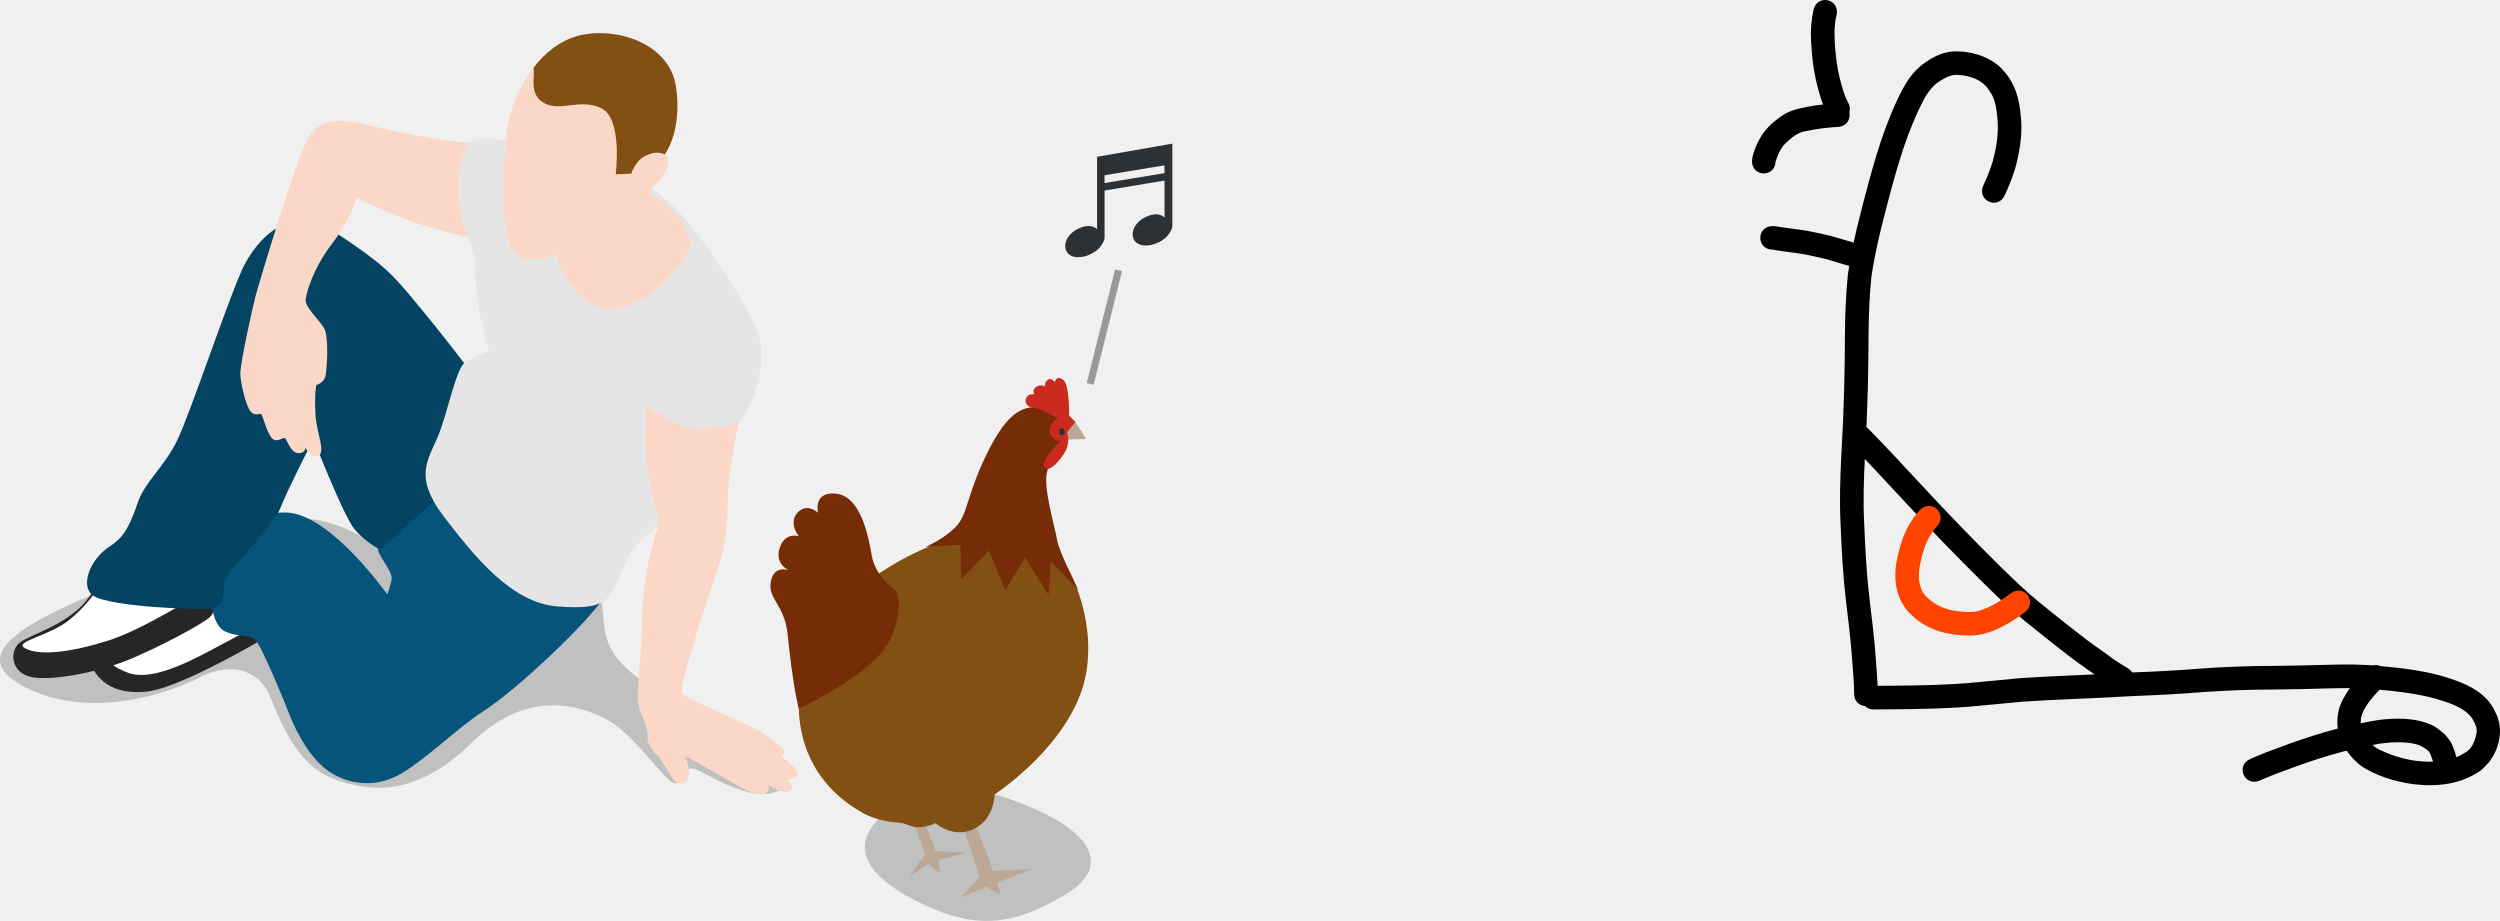
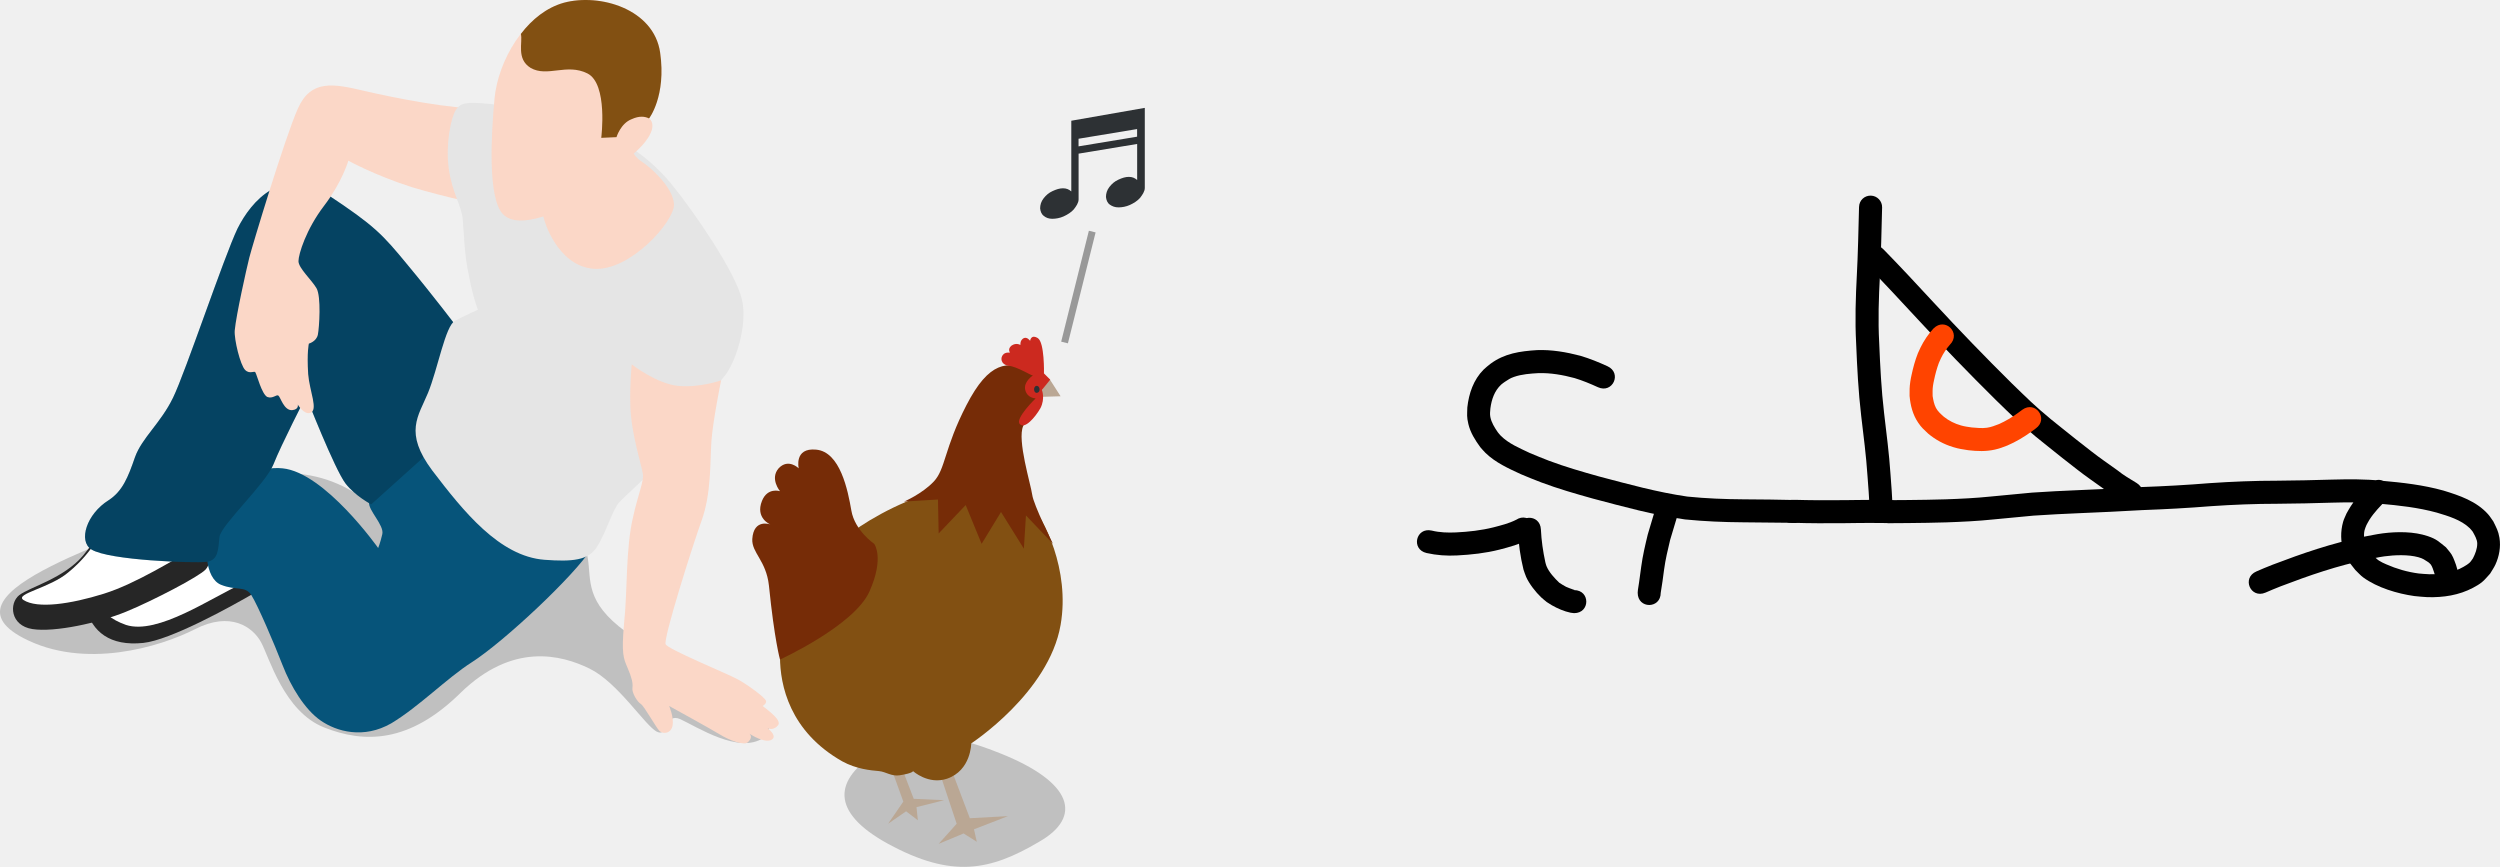
- <svg xmlns="http://www.w3.org/2000/svg" id="svg1880" version="1.1" viewBox="0 0 93.225 34.34" height="34.34mm" width="93.225mm">
-   <defs id="defs1874" />
-   <g transform="translate(-58.8695,-95.80689)" id="layer1">
+ <svg xmlns="http://www.w3.org/2000/svg" id="svg1880" version="1.1" viewBox="0 0 95.47 33.103" height="33.103mm" width="95.47mm">
+   <defs id="defs1874">
+     </defs>
+   <g transform="translate(-58.8695,-97.04354)" id="layer1">
    <g transform="matrix(0.2645833,0,0,0.2645833,54.18092,85.53292)" id="g3018">
      <path style="opacity:0.2" d="m 21.1,135.6 c 8.8,4.6 19.7,1.3 24.8,-1.3 5.1,-2.6 8.3,-0.3 9.5,1.9 1.2,2.2 3.3,10 9.1,12.3 5.8,2.3 12.3,2.3 19.7,-5 7.5,-7.3 14.5,-5.5 18.6,-3.5 4.1,2 8,8.2 9.7,9.1 1.8,0.9 1.1,-2.8 3.4,-1.8 2.4,1.1 8.5,5.1 12,2.7 3.4,-2.5 -4.7,-7.5 -9.8,-9.8 -24.6,-11 -9,-14.8 -20.3,-22.6 -11.3,-7.8 -20.3,2.7 -28.3,-2.6 -8,-5.3 -17,-3.4 -24.7,1.4 -7.7,4.8 -36.9,12.3 -23.7,19.2 z" id="path2966" />
      <path style="fill:#262626" d="m 54.6,129 c -3.6,2.1 -12.3,6.9 -16.2,7.3 -4.8,0.5 -7.4,-1.6 -8.3,-5.1 -1.4,-5.2 18.2,-13.5 18.2,-13.5 z" id="path2968" />
      <path style="fill:#ffffff" d="m 52.8,127.7 c -4.5,2 -12.3,7.5 -16.9,6 -4.5,-1.6 -4.6,-4.4 -3.4,-6.7 2.4,-4.6 17.4,-7.2 17.4,-7.2 z" id="path2970" />
      <path style="fill:#262626" d="m 47,121.8 c 1.7,-0.2 1.3,2.9 0.4,3.9 -0.9,1 -7.6,4.5 -11.5,6.1 -3.9,1.6 -10.3,3 -13.5,2.5 -3.2,-0.5 -3.4,-3.7 -1.9,-4.9 1.6,-1.2 6.4,-2.4 9.2,-5.7 2,-2.4 4.6,-6.5 4.6,-6.5 z" id="path2972" />
      <path style="fill:#ffffff" d="m 45.1,123.1 c -2.1,1 -7.6,4.6 -12.4,6.1 -4.8,1.5 -9.6,2.2 -11.6,0.9 -1.3,-0.9 3.8,-1.7 6.5,-4 3.8,-3.1 5.1,-6.6 5.1,-6.6 z" id="path2974" />
      <path style="fill:#06547a" d="m 58.5,111.1 c -3,-0.3 -8.1,1.1 -9.9,6.2 -1.8,5.1 -1.2,9.7 1,10.6 2.2,0.9 3.5,0.1 4.4,1.5 0.9,1.4 3.3,7 4.5,10.1 1.2,3.1 3.2,6.4 5.5,8 2.3,1.6 6.2,2.7 10.2,0.4 4,-2.4 8,-6.5 11.6,-8.8 4.7,-3 14.9,-12.6 17.2,-16.3 2.3,-3.7 2.1,-6.2 2.1,-6.2 L 80.7,105.8 c 0,0 -9.5,9.1 -9.7,10.2 -0.2,1.1 2.2,3.3 1.9,4.6 -0.3,1.3 -0.6,2 -0.6,2 0,0 -7.7,-10.9 -13.8,-11.5 z" id="path2976" />
      <path style="fill:#06547a" d="m 80.3,108.2 -9,8.1 c 0,0 -2.3,-1.2 -3.7,-3 -1.6,-2.1 -5.7,-12.6 -5.7,-12.6 0,0 -3.6,7 -4.7,9.8 -1.1,2.8 -7.6,8.8 -7.8,10.5 -0.2,1.7 -0.1,3.4 -1.9,3.6 -1.8,0.2 -14.1,-0.2 -16.6,-1.8 -1.9,-1.2 -0.7,-5.1 2.5,-7.1 2,-1.3 2.8,-3.3 3.8,-6.2 1,-2.8 3.7,-4.9 5.5,-8.6 1.8,-3.7 7.3,-20.2 9.3,-24.4 2,-4 6.5,-9.2 13,-4.9 6.8,4.5 7.9,5.7 11.6,10.2 3.5,4.2 7.3,9.2 7.3,9.2 z" id="path2978" />
      <path style="opacity:0.2" d="m 80.3,108.2 -9,8.1 c 0,0 -2.3,-1.2 -3.7,-3 -1.6,-2.1 -5.7,-12.6 -5.7,-12.6 0,0 -3.6,7 -4.7,9.8 -1.1,2.8 -7.6,8.8 -7.8,10.5 -0.2,1.7 -0.1,3.4 -1.9,3.6 -1.8,0.2 -14.1,-0.2 -16.6,-1.8 -1.9,-1.2 -0.7,-5.1 2.5,-7.1 2,-1.3 2.8,-3.3 3.8,-6.2 1,-2.8 3.7,-4.9 5.5,-8.6 1.8,-3.7 7.3,-20.2 9.3,-24.4 2,-4 6.5,-9.2 13,-4.9 6.8,4.5 7.9,5.7 11.6,10.2 3.5,4.2 7.3,9.2 7.3,9.2 z" id="path2980" />
      <path style="fill:#fbd7c7" d="m 87.9,59.2 c -5,0.1 -13.4,-1.6 -17.7,-2.6 -4.3,-1 -7.6,-1.7 -9.5,2.6 -1.9,4.3 -6.6,19.9 -7,21.5 -0.4,1.6 -1.9,8.3 -2.1,10.5 -0.1,1.3 0.8,5 1.5,5.7 0.7,0.7 1.4,0 1.5,0.4 0.2,0.3 0.9,3.1 1.7,3.5 0.8,0.3 1.3,-0.4 1.6,-0.2 0.3,0.2 0.8,2.2 2,2.1 1,-0.1 0.8,-0.8 0.8,-0.8 0,0 0.9,1.5 1.8,1.2 1.2,-0.4 -0.1,-3.1 -0.3,-5.6 -0.2,-3.2 0.1,-4.4 0.1,-4.4 0,0 1.1,-0.3 1.3,-1.3 0.2,-1 0.5,-5.5 -0.2,-6.7 -0.7,-1.2 -2.6,-2.9 -2.6,-3.9 0,-1 1.1,-4.6 3.7,-8 2.6,-3.4 3.5,-6.5 3.5,-6.5 0,0 3.8,2.1 9.1,3.8 5.3,1.6 10.5,2.6 10.5,2.6 z" id="path2982" />
      <path style="fill:#e5e5e5" d="m 95.9,60.7 c -3.3,-0.8 -4.1,-1.9 -7.5,-2.2 -3.4,-0.3 -4.2,-0.2 -4.9,0.9 -0.7,1.1 -1.5,5 -1,8.5 0.5,3.5 1.8,5.2 2,7.2 0.2,2 0.2,5 0.9,8.2 0.6,3.2 1.3,4.9 1.3,4.9 0,0 -2,0.9 -3.3,1.6 -1.4,0.7 -2.5,7 -3.9,10.4 -1.4,3.4 -3.5,5.7 0.6,11.2 4.5,5.9 9.7,12.4 16.2,12.9 4,0.3 6.4,0.1 7.6,-1.9 1.3,-2 2.2,-5.3 3.2,-6.4 1,-1.1 12.1,-11.1 13.2,-13.6 1.1,-2.5 0.3,-2.7 1.9,-4.5 1.6,-1.8 3.5,-7.4 2.6,-11.2 -0.9,-3.8 -6.7,-12.4 -10.3,-16.8 -8.1,-9.6 -18.6,-9.2 -18.6,-9.2 z" id="path2984" />
      <path style="fill:#fbd7c7" d="m 108.8,64.6 c 0,0 0.1,1.3 1.5,2.2 1.4,0.9 4.6,3.8 4.7,6.2 0.1,2.4 -6.3,9.7 -11.6,9.3 -5.3,-0.4 -7.5,-7.3 -7.4,-8.6 0.1,-1.3 5.4,-9.6 5.4,-9.6 z" id="path2986" />
      <path style="fill:#fbd7c7" d="m 111.4,60.6 c 0,0 1.6,1 -1,3.9 -2.6,2.8 -3.3,1.9 -3.3,1.9 0,0 -0.7,3.8 -4.5,5.6 -3.8,1.8 -9.9,4.9 -12.3,2.4 -2.2,-2.3 -1.7,-11.4 -1.2,-16.7 0.5,-5.3 4.3,-12.2 10,-13.8 5.2,-1.4 13,0.9 13.9,7.2 0.9,6.3 -1.6,9.5 -1.6,9.5 z" id="path2988" />
      <path style="fill:#825012" d="m 111.4,60.6 c 0,0 0,0 0,0 0,0 2.5,-3.2 1.6,-9.5 -0.9,-6.3 -8.7,-8.6 -13.9,-7.2 -2.5,0.7 -4.6,2.4 -6.2,4.5 0.3,1.2 -0.7,3.6 1.4,4.9 2.4,1.4 5.2,-0.7 8.2,0.8 3,1.5 2,9.3 2,9.3 l 2.2,-0.1 c 0,0 0.6,-2 2.2,-2.6 1.1,-0.5 1.9,-0.4 2.5,-0.1 z" id="path2990" />
      <path style="fill:#fbd7c7" d="m 108.9,96.1 c 0,0 3.6,2.8 6.7,3.1 3.1,0.3 6.2,-0.8 6.2,-0.8 0,0 -1.2,5.9 -1.4,8.8 -0.2,2.9 0,7.5 -1.4,11.4 -1.4,3.9 -5.6,17.2 -5.2,17.9 0.3,0.7 8.8,4.2 10.3,5 1.5,0.8 4.1,2.7 4.2,3.2 0,0.1 0,0.4 -0.5,0.7 1,0.8 2.8,2.1 2.2,2.8 -0.5,0.6 -1.1,0.6 -1.5,0.4 0.1,0.1 1.2,0.9 0.8,1.5 -0.7,0.8 -2.5,-0.1 -3.4,-0.7 0.3,0.3 0.3,0.7 -0.2,1.2 -0.6,0.6 -2.8,-0.3 -4.1,-1.1 -1.3,-0.8 -7.3,-4.1 -7.3,-4.1 0,0 0.7,1.6 0.5,2.8 -0.2,1.2 -1.4,1.3 -1.9,0.8 -0.5,-0.5 -2.2,-3.6 -2.7,-3.9 -0.5,-0.3 -1.3,-1.6 -1.2,-2.3 0.1,-0.7 -0.1,-1.5 -0.7,-2.9 -0.6,-1.4 -0.9,-2 -0.5,-6.5 0.5,-4.5 0.2,-10.7 1.3,-15.3 0.7,-3.2 1.6,-5.2 1.4,-6.2 -0.1,-1 -1.7,-5.8 -1.8,-9.8 -0.1,-3.1 0.2,-6 0.2,-6 z" id="path2992" />
      <path style="fill:#fbd7c7" d="M 127.3,144.3" id="path2994" />
    </g>
    <g transform="matrix(0.2645833,0,0,0.2645833,83.68196,109.4248)" id="g3078">
-       <polygon style="fill:#baa794" points="55.9,10.5 57.7,7.9 59.3,10.4 " id="polygon3060" />
+       <polygon style="fill:#baa794" points="57.7,7.9 59.3,10.4 55.9,10.5 " id="polygon3060" />
      <path style="opacity:0.2" d="m 33,61.7 c -6.5,4 -7,8.7 1.4,13.3 9.2,5 14.7,3.9 21.8,-0.3 6.3,-3.6 4.9,-8.6 -5.7,-12.8 C 42,58.5 37.6,58.9 33,61.7 Z" id="path3062" />
-       <polygon style="fill:#baa794" points="36.3,63.8 34.9,64.2 36.6,68.9 34.4,72.1 37,70.3 38.7,71.6 38.5,69.7 42.5,68.7 38.1,68.5 " id="polygon3064" />
-       <polygon style="fill:#baa794" points="43.7,64.7 42.1,65.5 44.3,72.1 41.7,75 45.3,73.5 47.2,74.7 46.8,72.9 51.7,71 46.2,71.3 " id="polygon3066" />
+       <polygon style="fill:#baa794" points="37,70.3 38.7,71.6 38.5,69.7 42.5,68.7 38.1,68.5 36.3,63.8 34.9,64.2 36.6,68.9 34.4,72.1 " id="polygon3064" />
+       <polygon style="fill:#baa794" points="45.3,73.5 47.2,74.7 46.8,72.9 51.7,71 46.2,71.3 43.7,64.7 42.1,65.5 44.3,72.1 41.7,75 " id="polygon3066" />
      <path style="fill:#825012" d="m 40.9,24.3 c -5.1,1.3 -10.8,4.8 -12.4,6.3 -1.6,1.5 -9.7,6.5 -9.7,17.4 0,4.1 1.4,10.8 9,15.1 2,1.1 4.1,1.3 5.3,1.4 1,0.1 1.8,0.8 3,0.6 1.9,-0.3 1.9,-0.6 1.9,-0.6 0,0 2.2,2 4.9,1.1 3.5,-1.2 3.5,-5.1 3.5,-5.1 0,0 11.2,-7.3 12.9,-17.1 1.4,-8 -2.5,-15.5 -4.3,-17.3 -1.7,-2 -9,-3.2 -14.1,-1.8 z" id="path3068" />
      <path style="fill:#762c07" d="m 55,6.6 c -3.4,-1.3 -6,-1.3 -9.3,5.1 -3.2,6.2 -3,9.2 -4.7,11 -1.7,1.8 -4.3,2.9 -4.3,2.9 l 4.9,-0.3 0.1,4.9 3.9,-4.1 2.3,5.6 2.8,-4.6 3.3,5.3 0.3,-4.8 3.9,4.1 c 0,0 -2.8,-5.6 -3,-7.1 C 55,23.1 53,16.7 53.9,14.7 54.8,12.7 58,7.8 55,6.6 Z" id="path3070" />
      <path style="fill:#762c07" d="m 24,18.1 c -3.2,-0.3 -2.5,2.7 -2.5,2.7 0,0 -1.5,-1.5 -2.9,0 -1.3,1.5 0.2,3.3 0.2,3.3 0,0 -1.8,-0.6 -2.6,1.4 -1,2.5 1.2,3.4 1.2,3.4 0,0 -2.4,-0.9 -2.6,2.1 -0.1,2 2,3.1 2.4,6.7 0.8,7.9 1.6,10.7 1.6,10.7 0,0 10.7,-4.9 12.9,-9.8 2.2,-4.9 0.7,-6.9 0.7,-6.9 0,0 -2.8,-1.9 -3.3,-4.8 C 28.6,24 27.5,18.4 24,18.1 Z" id="path3072" />
      <path style="fill:#cc291f" d="M 55.3,7.4 C 55,7.4 53,6.1 51.8,6 50.6,5.8 50.6,4.8 51,4.4 51.3,4 52,4.1 52,4.1 c 0,0 -0.4,-0.5 0.2,-1 0.7,-0.5 1.3,-0.1 1.3,-0.1 0,0 -0.1,-0.7 0.5,-1 0.5,-0.2 0.9,0.4 0.9,0.4 0,0 0.1,-1 1.1,-0.4 1,0.6 0.9,5.1 0.9,5.1 L 57.8,8 56.6,9.5 c 0,0 0.5,1.2 -0.2,2.6 -0.8,1.4 -2.3,3.1 -3,2.3 -0.7,-0.8 2.3,-3.7 2.3,-3.7 0,0 -1.2,0 -1.5,-1.2 -0.3,-1.2 1.1,-2.1 1.1,-2.1 z" id="path3074" />
      <path style="fill:#2d3134" d="m 55.8,8.9 c -0.5,0.1 -0.4,1.1 0.1,1 0.6,-0.1 0.4,-1.1 -0.1,-1 z" id="path3076" />
    </g>
    <rect style="fill:#999999;stroke-width:0.132" x="123.099" y="78.373" transform="rotate(14.01679)" width="0.265" height="4.366" id="rect3097" />
    <path style="clip-rule:evenodd;fill:#2d3134;fill-rule:evenodd;stroke-width:0.132" d="m 102.571,101.165 -2.791,0.489 v 2.699 c -0.093,-0.079 -0.185,-0.119 -0.317,-0.119 -0.132,0 -0.251,0.04 -0.397,0.106 -0.146,0.066 -0.251,0.159 -0.344,0.278 -0.093,0.119 -0.132,0.251 -0.132,0.384 0.013,0.119 0.053,0.225 0.146,0.291 0.079,0.066 0.185,0.106 0.317,0.106 0.132,0 0.291,-0.026 0.437,-0.093 0.146,-0.066 0.291,-0.159 0.384,-0.265 0.093,-0.119 0.185,-0.251 0.185,-0.384 v -1.746 l 2.236,-0.37 v 1.376 c -0.093,-0.079 -0.185,-0.119 -0.318,-0.119 -0.132,0 -0.251,0.04 -0.397,0.106 -0.146,0.066 -0.251,0.159 -0.344,0.278 -0.093,0.119 -0.132,0.251 -0.132,0.384 0.013,0.119 0.053,0.225 0.146,0.291 0.093,0.066 0.198,0.106 0.331,0.106 0.132,0 0.291,-0.026 0.437,-0.093 0.146,-0.066 0.291,-0.159 0.384,-0.265 0.093,-0.119 0.185,-0.251 0.185,-0.384 v -3.056 z m -0.278,1.098 -2.236,0.37 v -0.291 l 2.236,-0.37 z" id="path3107" />
  </g>
-   <path style="fill:#000000;fill-opacity:1;fill-rule:nonzero;stroke:none;stroke-width:0.265" id="path1" d="m 88.256,24.949 c -0.263,0.267 -0.525,0.541 -0.73,0.857 -0.059,0.09 -0.109,0.186 -0.163,0.279 -0.043,0.106 -0.099,0.208 -0.13,0.319 -0.101,0.362 -0.102,0.771 0.026,1.127 0.123,0.342 0.223,0.427 0.44,0.709 0.102,0.096 0.192,0.205 0.305,0.287 0.532,0.389 1.302,0.619 1.949,0.71 0.166,0.023 0.335,0.028 0.502,0.042 0.605,0.017 1.206,-0.072 1.746,-0.361 0.12,-0.064 0.239,-0.132 0.343,-0.219 0.113,-0.093 0.202,-0.211 0.303,-0.317 0.068,-0.116 0.147,-0.226 0.203,-0.348 0.145,-0.315 0.21,-0.679 0.154,-1.022 -0.045,-0.271 -0.119,-0.385 -0.234,-0.625 -0.068,-0.093 -0.127,-0.192 -0.204,-0.278 -0.444,-0.495 -1.085,-0.712 -1.7,-0.9 -0.769,-0.215 -1.565,-0.305 -2.358,-0.375 -0.632,-0.066 -1.266,-0.061 -1.9,-0.044 -0.698,0.024 -1.396,0.034 -2.095,0.042 -0.858,1.2e-5 -1.714,0.035 -2.57,0.093 -0.871,0.071 -1.743,0.119 -2.616,0.15 -0.797,0.044 -1.595,0.087 -2.393,0.117 -0.594,0.022 -1.187,0.057 -1.781,0.095 -0.527,0.05 -1.054,0.097 -1.581,0.15 -0.569,0.059 -1.141,0.086 -1.712,0.106 -0.487,0.016 -0.974,0.022 -1.46,0.027 -0.24,0.002 -0.479,0.004 -0.719,0.005 -0.622,0.002 -0.619,0.882 0.003,0.88 v 0 c 0.242,-9e-4 0.483,-0.002 0.725,-0.005 0.494,-0.005 0.988,-0.011 1.482,-0.027 0.591,-0.021 1.181,-0.048 1.77,-0.11 0.516,-0.052 1.033,-0.098 1.549,-0.147 0.586,-0.037 1.172,-0.072 1.758,-0.094 0.797,-0.03 1.594,-0.073 2.391,-0.117 0.883,-0.032 1.764,-0.08 2.645,-0.151 0.839,-0.057 1.679,-0.091 2.52,-0.091 0.703,-0.008 1.406,-0.018 2.109,-0.043 0.6,-0.016 1.2,-0.022 1.799,0.041 0.733,0.064 1.468,0.145 2.18,0.34 0.433,0.13 0.924,0.272 1.259,0.596 0.042,0.04 0.075,0.088 0.113,0.133 0.072,0.135 0.172,0.293 0.172,0.453 8.2e-5,0.197 -0.076,0.394 -0.165,0.565 -0.043,0.055 -0.076,0.119 -0.128,0.166 -0.07,0.063 -0.152,0.111 -0.233,0.158 -0.398,0.23 -0.852,0.289 -1.306,0.282 -0.135,-0.01 -0.271,-0.012 -0.406,-0.029 -0.424,-0.056 -0.844,-0.176 -1.235,-0.349 -0.098,-0.043 -0.196,-0.086 -0.285,-0.145 -0.079,-0.053 -0.142,-0.125 -0.212,-0.188 -0.111,-0.13 -0.204,-0.219 -0.274,-0.376 -0.077,-0.172 -0.102,-0.406 -0.06,-0.591 0.016,-0.07 0.049,-0.135 0.074,-0.202 0.038,-0.068 0.072,-0.137 0.114,-0.203 0.177,-0.278 0.409,-0.515 0.639,-0.749 0.44,-0.44 -0.182,-1.062 -0.622,-0.622 z" />
-   <path style="fill:#000000;fill-opacity:1;fill-rule:nonzero;stroke:none;stroke-width:0.265" id="path2" d="m 70.02,25.864 c 0.003,-0.429 -0.044,-0.856 -0.071,-1.283 -0.051,-0.783 -0.155,-1.56 -0.245,-2.338 -0.105,-0.89 -0.149,-1.786 -0.186,-2.682 -0.048,-0.861 -0.017,-1.722 0.028,-2.583 0.048,-0.827 0.082,-1.655 0.105,-2.483 0.017,-0.676 0.024,-1.352 0.028,-2.027 0.005,-0.715 0.032,-1.432 0.105,-2.143 0.165,-1.143 0.475,-2.259 0.769,-3.373 0.18,-0.644 0.365,-1.288 0.601,-1.915 0.093,-0.246 0.194,-0.487 0.295,-0.729 0.186,-0.387 0.354,-0.807 0.666,-1.114 0.041,-0.041 0.089,-0.075 0.133,-0.112 0.175,-0.118 0.364,-0.239 0.576,-0.279 0.118,-0.023 0.207,-0.007 0.328,0.002 0.34,0.045 0.67,0.155 0.909,0.413 0.041,0.044 0.072,0.096 0.108,0.144 0.09,0.142 0.131,0.189 0.186,0.348 0.103,0.295 0.125,0.621 0.143,0.929 0.013,0.468 -0.068,0.929 -0.189,1.379 -0.093,0.307 -0.215,0.602 -0.348,0.892 -0.26,0.565 0.54,0.933 0.8,0.367 v 0 C 74.913,6.94 75.052,6.598 75.158,6.242 75.3,5.701 75.396,5.147 75.375,4.585 75.333,3.934 75.251,3.345 74.85,2.805 74.777,2.719 74.71,2.626 74.63,2.546 74.241,2.159 73.719,1.983 73.185,1.924 c -0.291,-0.006 -0.35,-0.026 -0.629,0.039 -0.329,0.076 -0.623,0.261 -0.891,0.458 -0.072,0.066 -0.149,0.127 -0.217,0.197 -0.371,0.382 -0.593,0.877 -0.813,1.353 -0.109,0.263 -0.21,0.501 -0.31,0.768 -0.244,0.65 -0.437,1.319 -0.623,1.987 -0.306,1.159 -0.628,2.319 -0.794,3.509 -0.074,0.739 -0.105,1.483 -0.11,2.226 -0.004,0.67 -0.011,1.34 -0.028,2.01 -0.022,0.821 -0.056,1.641 -0.104,2.461 -0.046,0.887 -0.077,1.776 -0.028,2.664 0.037,0.917 0.084,1.835 0.191,2.748 0.089,0.764 0.191,1.526 0.241,2.294 0.026,0.408 0.072,0.817 0.07,1.226 0,0.622 0.88,0.622 0.88,0 z" />
-   <path style="fill:#000000;fill-opacity:1;fill-rule:nonzero;stroke:none;stroke-width:0.265" id="path3" d="m 66.109,9.31 c 0.293,0.053 0.59,0.087 0.885,0.128 0.384,0.051 0.76,0.142 1.136,0.232 0.22,0.064 0.438,0.131 0.658,0.197 0.105,0.029 0.209,0.063 0.311,0.102 0.584,0.215 0.888,-0.611 0.304,-0.826 v 0 C 69.282,9.099 69.161,9.057 69.038,9.023 68.804,8.954 68.571,8.881 68.336,8.815 67.931,8.717 67.526,8.621 67.114,8.566 66.907,8.537 66.699,8.51 66.492,8.481 66.401,8.469 66.311,8.45 66.22,8.439 c -0.037,-0.005 -0.074,-0.006 -0.112,-0.009 -0.622,0 -0.622,0.88 0,0.88 z" />
-   <path style="fill:#000000;fill-opacity:1;fill-rule:nonzero;stroke:none;stroke-width:0.265" id="path4" d="m 66.212,6.002 c 0.001,0.005 0.002,0.019 0.004,0.015 0.01,-0.019 0.013,-0.04 0.02,-0.06 0.025,-0.07 0.071,-0.199 0.101,-0.262 0.039,-0.082 0.113,-0.19 0.16,-0.264 0.169,-0.178 0.403,-0.392 0.634,-0.485 0.047,-0.019 0.097,-0.029 0.146,-0.043 0.411,-0.089 0.831,-0.15 1.251,-0.169 0.621,-0.031 0.578,-0.91 -0.044,-0.879 v 0 c -0.501,0.026 -1.002,0.093 -1.489,0.214 -0.093,0.034 -0.19,0.061 -0.28,0.101 -0.263,0.116 -0.582,0.365 -0.778,0.572 -0.065,0.068 -0.122,0.145 -0.183,0.217 -0.041,0.065 -0.084,0.128 -0.122,0.194 -0.121,0.212 -0.235,0.473 -0.284,0.714 -0.009,0.044 -0.011,0.09 -0.017,0.134 0,0.622 0.88,0.622 0.88,0 z" />
-   <path style="fill:#000000;fill-opacity:1;fill-rule:nonzero;stroke:none;stroke-width:0.265" id="path5" d="M 68.893,3.78 C 68.755,3.511 68.683,3.214 68.607,2.923 68.49,2.454 68.437,1.971 68.414,1.488 68.4,1.179 68.41,0.867 68.484,0.566 68.624,-0.04 67.767,-0.239 67.626,0.367 v 0 c -0.085,0.382 -0.114,0.773 -0.092,1.165 0.028,0.543 0.087,1.086 0.221,1.614 0.101,0.384 0.199,0.778 0.404,1.122 0.345,0.518 1.077,0.03 0.732,-0.488 z" />
-   <path style="fill:#000000;fill-opacity:1;fill-rule:nonzero;stroke:none;stroke-width:0.265" id="path6" d="m 69.049,16.609 c 0.644,0.658 1.269,1.334 1.895,2.009 0.985,1.066 1.994,2.11 3.026,3.13 0.132,0.129 0.264,0.258 0.397,0.386 0.276,0.265 0.417,0.4 0.701,0.651 0.29,0.256 0.59,0.499 0.894,0.739 0.366,0.297 0.737,0.588 1.11,0.877 0.335,0.263 0.688,0.502 1.033,0.751 0.244,0.197 0.514,0.355 0.781,0.517 0.532,0.324 0.989,-0.428 0.458,-0.752 v 0 C 79.096,24.767 78.845,24.621 78.62,24.438 78.283,24.195 77.938,23.962 77.612,23.705 77.241,23.417 76.872,23.128 76.508,22.833 76.22,22.605 75.934,22.375 75.659,22.132 75.383,21.889 75.25,21.761 74.981,21.502 74.85,21.376 74.72,21.249 74.589,21.122 73.565,20.111 72.566,19.075 71.589,18.019 70.964,17.345 70.339,16.669 69.696,16.012 69.274,15.555 68.627,16.151 69.049,16.609 Z" />
-   <path style="fill:#000000;fill-opacity:1;fill-rule:nonzero;stroke:none;stroke-width:0.265" id="path7" d="m 91.642,28.561 c -0.007,-0.232 -0.07,-0.464 -0.158,-0.678 -0.032,-0.078 -0.062,-0.159 -0.107,-0.23 -0.063,-0.099 -0.144,-0.185 -0.216,-0.277 -0.274,-0.215 -0.345,-0.307 -0.692,-0.425 -0.531,-0.181 -1.17,-0.178 -1.721,-0.108 -0.245,0.031 -0.486,0.087 -0.729,0.13 -1.195,0.238 -2.346,0.636 -3.482,1.069 -0.43,0.174 -0.225,0.088 -0.616,0.256 -0.572,0.245 -0.226,1.054 0.346,0.809 v 0 c 0.369,-0.158 0.175,-0.077 0.583,-0.242 1.085,-0.414 2.185,-0.796 3.326,-1.025 0.21,-0.039 0.419,-0.089 0.631,-0.118 0.387,-0.053 0.912,-0.074 1.296,0.032 0.182,0.05 0.237,0.098 0.384,0.192 0.031,0.03 0.069,0.054 0.094,0.089 0.054,0.074 0.096,0.211 0.124,0.295 0.025,0.076 0.054,0.152 0.054,0.233 0,0.622 0.88,0.622 0.88,0 z" />
-   <path style="fill:#ff4400;fill-opacity:1;fill-rule:nonzero;stroke:none;stroke-width:0.265" id="path8" d="m 71.596,19.013 c -0.201,0.216 -0.367,0.464 -0.498,0.729 -0.037,0.075 -0.07,0.153 -0.105,0.229 -0.103,0.263 -0.178,0.536 -0.237,0.812 -0.019,0.087 -0.038,0.174 -0.05,0.261 -0.034,0.24 -0.027,0.313 -0.028,0.55 0.031,0.364 0.122,0.719 0.33,1.025 0.131,0.193 0.209,0.251 0.375,0.411 0.281,0.237 0.607,0.413 0.959,0.519 0.237,0.071 0.338,0.08 0.578,0.119 0.339,0.041 0.682,0.052 1.017,-0.024 0.192,-0.044 0.287,-0.085 0.468,-0.153 0.331,-0.141 0.64,-0.326 0.931,-0.536 0.115,-0.086 0.061,-0.046 0.162,-0.119 0.504,-0.365 -0.012,-1.078 -0.516,-0.713 v 0 c -0.108,0.078 -0.053,0.038 -0.164,0.121 -0.225,0.166 -0.467,0.309 -0.722,0.424 -0.152,0.058 -0.305,0.12 -0.468,0.142 -0.19,0.026 -0.381,0.004 -0.571,-0.011 -0.154,-0.023 -0.268,-0.035 -0.418,-0.078 -0.237,-0.067 -0.461,-0.178 -0.653,-0.332 -0.111,-0.1 -0.228,-0.2 -0.3,-0.335 -0.075,-0.141 -0.103,-0.302 -0.128,-0.457 -7.93e-4,-0.142 -0.006,-0.244 0.013,-0.386 0.01,-0.077 0.027,-0.152 0.043,-0.228 0.046,-0.22 0.104,-0.437 0.182,-0.648 0.026,-0.059 0.051,-0.119 0.079,-0.177 0.091,-0.188 0.206,-0.365 0.344,-0.521 0.44,-0.44 -0.182,-1.062 -0.622,-0.622 z" />
+   <path style="fill:#000000;fill-opacity:1;fill-rule:nonzero;stroke:none;stroke-width:0.265" id="path1" d="m 90.501,18.474 c -0.263,0.267 -0.525,0.541 -0.73,0.857 -0.059,0.09 -0.109,0.186 -0.163,0.279 -0.043,0.106 -0.099,0.208 -0.13,0.319 -0.101,0.362 -0.102,0.771 0.026,1.127 0.123,0.342 0.223,0.427 0.44,0.709 0.102,0.096 0.192,0.205 0.305,0.287 0.532,0.389 1.302,0.619 1.949,0.71 0.166,0.023 0.335,0.028 0.502,0.042 0.605,0.017 1.206,-0.072 1.746,-0.361 0.12,-0.064 0.239,-0.132 0.343,-0.219 0.113,-0.093 0.202,-0.211 0.303,-0.317 0.068,-0.116 0.147,-0.226 0.203,-0.348 0.145,-0.315 0.21,-0.679 0.154,-1.022 -0.045,-0.271 -0.119,-0.385 -0.234,-0.625 -0.068,-0.093 -0.127,-0.192 -0.204,-0.278 -0.444,-0.495 -1.085,-0.712 -1.7,-0.9 -0.769,-0.215 -1.565,-0.305 -2.358,-0.375 -0.632,-0.066 -1.266,-0.061 -1.9,-0.044 -0.698,0.024 -1.396,0.034 -2.095,0.042 -0.858,1.2e-5 -1.714,0.035 -2.57,0.093 -0.871,0.071 -1.743,0.119 -2.616,0.15 -0.797,0.044 -1.595,0.087 -2.393,0.117 -0.594,0.022 -1.187,0.057 -1.781,0.095 -0.527,0.05 -1.054,0.097 -1.581,0.15 -0.569,0.059 -1.141,0.086 -1.712,0.106 -0.487,0.016 -0.974,0.022 -1.46,0.027 -0.24,0.002 -0.479,0.004 -0.719,0.005 -0.622,0.002 -0.619,0.882 0.003,0.88 v 0 c 0.242,-9e-4 0.483,-0.002 0.725,-0.005 0.494,-0.005 0.988,-0.011 1.482,-0.027 0.591,-0.021 1.181,-0.048 1.77,-0.11 0.516,-0.052 1.033,-0.098 1.549,-0.147 0.586,-0.037 1.172,-0.072 1.758,-0.094 0.797,-0.03 1.594,-0.073 2.391,-0.117 0.883,-0.032 1.764,-0.08 2.645,-0.151 0.839,-0.057 1.679,-0.091 2.52,-0.091 0.703,-0.008 1.406,-0.018 2.109,-0.043 0.6,-0.016 1.2,-0.022 1.799,0.041 0.733,0.064 1.468,0.145 2.18,0.34 0.433,0.13 0.924,0.272 1.259,0.596 0.042,0.04 0.075,0.088 0.113,0.133 0.072,0.135 0.172,0.293 0.172,0.453 8.2e-5,0.197 -0.076,0.394 -0.165,0.565 -0.043,0.055 -0.076,0.119 -0.128,0.166 -0.07,0.063 -0.152,0.111 -0.233,0.158 -0.398,0.23 -0.852,0.289 -1.306,0.282 -0.135,-0.01 -0.271,-0.012 -0.406,-0.029 -0.424,-0.056 -0.844,-0.176 -1.235,-0.349 -0.098,-0.043 -0.196,-0.086 -0.285,-0.145 -0.079,-0.053 -0.142,-0.125 -0.212,-0.188 -0.111,-0.13 -0.204,-0.219 -0.274,-0.376 -0.077,-0.172 -0.102,-0.406 -0.06,-0.591 0.016,-0.07 0.049,-0.135 0.074,-0.202 0.038,-0.068 0.072,-0.137 0.114,-0.203 0.177,-0.278 0.409,-0.515 0.639,-0.749 0.44,-0.44 -0.182,-1.062 -0.622,-0.622 z" />
+   <path style="fill:#000000;fill-opacity:1;fill-rule:nonzero;stroke:none;stroke-width:0.265" d="m 68.748,14.371 c -0.015,0.68 -0.048,1.972 -0.082,2.562 -0.046,0.887 -0.077,1.776 -0.028,2.664 0.037,0.917 0.084,1.835 0.191,2.748 0.089,0.764 0.191,1.526 0.241,2.294 0.026,0.408 0.072,0.817 0.07,1.226 0,0.622 0.88,0.622 0.88,0 l -3e-6,10e-7 c 0.003,-0.429 -0.044,-0.856 -0.071,-1.283 -0.051,-0.783 -0.155,-1.56 -0.245,-2.338 -0.105,-0.89 -0.149,-1.786 -0.186,-2.682 -0.048,-0.861 -0.017,-1.722 0.028,-2.583 0.035,-0.596 0.068,-1.901 0.083,-2.584 0.005,-0.241 -0.186,-0.442 -0.428,-0.449 l -0.005,-1.32e-4 c -0.242,-0.006 -0.441,0.184 -0.447,0.426 z" id="path9" transform="translate(2.245064,-6.475134)" />
+   <path style="fill:#000000;fill-opacity:1;fill-rule:nonzero;stroke:none;stroke-width:0.265" d="m 68.605,19.096 c -0.676,-0.017 -1.352,-0.024 -2.027,-0.028 -0.715,-0.005 -1.432,-0.032 -2.143,-0.105 -1.143,-0.165 -2.259,-0.475 -3.373,-0.769 -0.644,-0.18 -1.288,-0.365 -1.915,-0.601 -0.246,-0.093 -0.487,-0.194 -0.729,-0.295 -0.387,-0.186 -0.807,-0.354 -1.114,-0.666 -0.041,-0.041 -0.075,-0.089 -0.112,-0.133 -0.118,-0.175 -0.239,-0.364 -0.279,-0.576 -0.022,-0.118 -0.007,-0.207 0.002,-0.328 0.045,-0.34 0.155,-0.67 0.413,-0.909 0.044,-0.041 0.096,-0.072 0.144,-0.108 0.142,-0.09 0.189,-0.131 0.348,-0.186 0.295,-0.103 0.621,-0.125 0.929,-0.143 0.468,-0.013 0.929,0.068 1.379,0.189 0.307,0.093 0.602,0.215 0.892,0.348 0.565,0.26 0.933,-0.54 0.367,-0.8 v 0 c -0.336,-0.154 -0.679,-0.294 -1.034,-0.399 -0.541,-0.142 -1.095,-0.238 -1.658,-0.217 -0.651,0.042 -1.239,0.124 -1.779,0.524 -0.087,0.073 -0.18,0.14 -0.26,0.22 -0.387,0.389 -0.563,0.911 -0.622,1.445 -0.006,0.291 -0.026,0.35 0.039,0.629 0.076,0.329 0.261,0.623 0.458,0.891 0.066,0.072 0.127,0.149 0.197,0.217 0.382,0.371 0.877,0.593 1.353,0.813 0.263,0.109 0.501,0.21 0.768,0.31 0.65,0.244 1.319,0.437 1.987,0.623 1.159,0.306 2.319,0.628 3.509,0.794 0.739,0.074 1.483,0.105 2.226,0.11 0.67,0.004 1.362,0.015 2.033,0.021" id="path2" />
+   <path style="fill:#000000;fill-opacity:1;fill-rule:nonzero;stroke:none;stroke-width:0.265" id="path3" d="m 63.42,22.637 c 0.053,-0.293 0.087,-0.59 0.128,-0.885 0.051,-0.384 0.142,-0.76 0.232,-1.136 0.064,-0.22 0.131,-0.438 0.197,-0.658 0.029,-0.105 0.063,-0.209 0.102,-0.311 0.215,-0.584 -0.611,-0.888 -0.826,-0.304 v 0 c -0.044,0.12 -0.085,0.242 -0.119,0.365 -0.07,0.234 -0.142,0.467 -0.209,0.702 -0.098,0.404 -0.193,0.809 -0.249,1.222 -0.029,0.207 -0.056,0.414 -0.085,0.621 -0.013,0.091 -0.031,0.181 -0.042,0.272 -0.005,0.037 -0.006,0.074 -0.009,0.112 0,0.622 0.88,0.622 0.88,0 z" />
+   <path style="fill:#000000;fill-opacity:1;fill-rule:nonzero;stroke:none;stroke-width:0.265" id="path4" d="m 60.112,22.534 c 0.005,-0.001 0.019,-0.002 0.015,-0.004 -0.019,-0.01 -0.04,-0.013 -0.06,-0.02 -0.07,-0.025 -0.199,-0.071 -0.262,-0.101 -0.082,-0.039 -0.19,-0.113 -0.264,-0.16 -0.178,-0.169 -0.392,-0.403 -0.485,-0.634 -0.019,-0.047 -0.029,-0.097 -0.043,-0.146 -0.089,-0.411 -0.15,-0.831 -0.169,-1.251 -0.031,-0.621 -0.91,-0.578 -0.879,0.044 v 0 c 0.026,0.501 0.093,1.002 0.214,1.489 0.034,0.093 0.061,0.19 0.101,0.28 0.116,0.263 0.365,0.582 0.572,0.778 0.068,0.065 0.145,0.122 0.217,0.183 0.065,0.041 0.128,0.084 0.194,0.122 0.212,0.121 0.473,0.235 0.714,0.284 0.044,0.009 0.09,0.011 0.134,0.017 0.622,0 0.622,-0.88 0,-0.88 z" />
+   <path style="fill:#000000;fill-opacity:1;fill-rule:nonzero;stroke:none;stroke-width:0.265" id="path5" d="m 57.89,19.853 c -0.269,0.137 -0.567,0.209 -0.857,0.285 -0.469,0.117 -0.952,0.171 -1.434,0.194 -0.309,0.014 -0.621,0.004 -0.923,-0.07 -0.606,-0.14 -0.805,0.717 -0.198,0.857 v 0 c 0.382,0.085 0.773,0.114 1.165,0.092 0.543,-0.028 1.086,-0.087 1.614,-0.221 0.384,-0.101 0.778,-0.199 1.122,-0.404 0.518,-0.345 0.03,-1.077 -0.488,-0.732 z" />
+   <path style="fill:#000000;fill-opacity:1;fill-rule:nonzero;stroke:none;stroke-width:0.265" id="path6" d="m 71.294,10.134 c 0.644,0.658 1.269,1.334 1.895,2.009 0.985,1.066 1.994,2.11 3.026,3.13 0.132,0.129 0.264,0.258 0.397,0.386 0.276,0.265 0.417,0.4 0.701,0.651 0.29,0.256 0.59,0.499 0.894,0.739 0.366,0.297 0.737,0.588 1.11,0.877 0.335,0.263 0.688,0.502 1.033,0.751 0.244,0.197 0.514,0.355 0.781,0.517 0.532,0.324 0.989,-0.428 0.458,-0.752 v 0 C 81.341,18.291 81.09,18.146 80.865,17.963 80.528,17.72 80.183,17.487 79.857,17.23 79.486,16.942 79.117,16.653 78.753,16.358 78.465,16.13 78.179,15.9 77.904,15.657 77.628,15.413 77.495,15.286 77.226,15.027 77.095,14.901 76.965,14.774 76.834,14.647 75.811,13.636 74.811,12.6 73.834,11.544 73.209,10.87 72.584,10.194 71.941,9.537 71.519,9.079 70.872,9.676 71.294,10.134 Z" />
+   <path style="fill:#000000;fill-opacity:1;fill-rule:nonzero;stroke:none;stroke-width:0.265" id="path7" d="m 93.887,22.086 c -0.007,-0.232 -0.07,-0.464 -0.158,-0.678 -0.032,-0.078 -0.062,-0.159 -0.107,-0.23 -0.063,-0.099 -0.144,-0.185 -0.216,-0.277 C 93.133,20.685 93.062,20.593 92.716,20.475 92.184,20.294 91.545,20.297 90.995,20.367 c -0.245,0.031 -0.486,0.087 -0.729,0.13 -1.195,0.238 -2.346,0.636 -3.482,1.069 -0.43,0.174 -0.225,0.088 -0.616,0.256 -0.572,0.245 -0.226,1.054 0.346,0.809 v 0 c 0.369,-0.158 0.175,-0.077 0.583,-0.242 1.085,-0.414 2.185,-0.796 3.326,-1.025 0.21,-0.039 0.419,-0.089 0.631,-0.118 0.387,-0.053 0.912,-0.074 1.296,0.032 0.182,0.05 0.237,0.098 0.384,0.192 0.031,0.03 0.069,0.054 0.094,0.089 0.054,0.074 0.096,0.211 0.124,0.295 0.025,0.076 0.054,0.152 0.054,0.233 0,0.622 0.88,0.622 0.88,0 z" />
+   <path style="fill:#ff4400;fill-opacity:1;fill-rule:nonzero;stroke:none;stroke-width:0.265" id="path8" d="m 73.841,12.538 c -0.201,0.216 -0.367,0.464 -0.498,0.729 -0.037,0.075 -0.07,0.153 -0.105,0.229 -0.103,0.263 -0.178,0.536 -0.237,0.812 -0.019,0.087 -0.038,0.174 -0.05,0.261 -0.034,0.24 -0.027,0.313 -0.028,0.55 0.031,0.364 0.122,0.719 0.33,1.025 0.131,0.193 0.209,0.251 0.375,0.411 0.281,0.237 0.607,0.413 0.959,0.519 0.237,0.071 0.338,0.08 0.578,0.119 0.339,0.041 0.682,0.052 1.017,-0.024 0.192,-0.044 0.287,-0.085 0.468,-0.153 0.331,-0.141 0.64,-0.326 0.931,-0.536 0.115,-0.086 0.061,-0.046 0.162,-0.119 0.504,-0.365 -0.012,-1.078 -0.516,-0.713 v 0 c -0.108,0.078 -0.053,0.038 -0.164,0.121 -0.225,0.166 -0.467,0.309 -0.722,0.424 -0.152,0.058 -0.305,0.12 -0.468,0.142 -0.19,0.026 -0.381,0.004 -0.571,-0.011 -0.154,-0.023 -0.268,-0.035 -0.418,-0.078 -0.237,-0.067 -0.461,-0.178 -0.653,-0.332 -0.111,-0.1 -0.228,-0.2 -0.3,-0.335 -0.075,-0.141 -0.103,-0.302 -0.128,-0.457 -7.93e-4,-0.142 -0.006,-0.244 0.013,-0.386 0.01,-0.077 0.027,-0.152 0.043,-0.228 0.046,-0.22 0.104,-0.437 0.182,-0.648 0.026,-0.059 0.051,-0.119 0.079,-0.177 0.091,-0.188 0.206,-0.365 0.344,-0.521 0.44,-0.44 -0.182,-1.062 -0.622,-0.622 z" />
+   <path style="fill:#000000;fill-opacity:1;fill-rule:nonzero;stroke:none;stroke-width:0.265" id="path10" d="m 68.432,19.969 c 0.027,0 0.053,0 0.08,0 0.048,0 0.097,0 0.145,0 0.096,-1.24e-4 0.192,0.004 0.287,0.007 0.171,0.004 0.342,0.005 0.513,0.006 0.161,1.52e-4 0.323,-0.001 0.484,-0.002 0.168,-6.88e-4 0.335,-8.99e-4 0.503,-0.001 0.159,3.17e-4 0.318,-0.003 0.477,-0.006 0.146,-0.002 0.291,-0.003 0.437,-0.003 0.137,-7.14e-4 0.275,8.73e-4 0.412,0.002 0.07,5.82e-4 0.139,0.001 0.209,0.002 0.04,2.27e-4 0.081,2.91e-4 0.121,3.44e-4 0.015,2e-5 0.03,3.2e-5 0.044,4.3e-5 0.622,5.03e-4 0.623,-0.88 7.94e-4,-0.88 v 0 c -0.015,-1.2e-5 -0.029,-2.4e-5 -0.044,-4.3e-5 -0.039,-5.5e-5 -0.078,-1.23e-4 -0.117,-3.44e-4 -0.069,-3.97e-4 -0.137,-9.79e-4 -0.206,-0.002 -0.141,-0.001 -0.282,-0.003 -0.423,-0.002 -0.149,5.56e-4 -0.298,0.001 -0.447,0.004 -0.155,0.002 -0.309,0.006 -0.464,0.006 -0.169,1.81e-4 -0.337,3.97e-4 -0.506,0.001 -0.158,6.88e-4 -0.317,0.002 -0.475,0.002 -0.166,-0.001 -0.331,-0.002 -0.497,-0.006 -0.103,-0.003 -0.206,-0.007 -0.309,-0.007 -0.048,0 -0.097,0 -0.145,0 -0.027,0 -0.053,0 -0.08,0 -0.622,0 -0.622,0.88 0,0.88 z" />
</svg>
